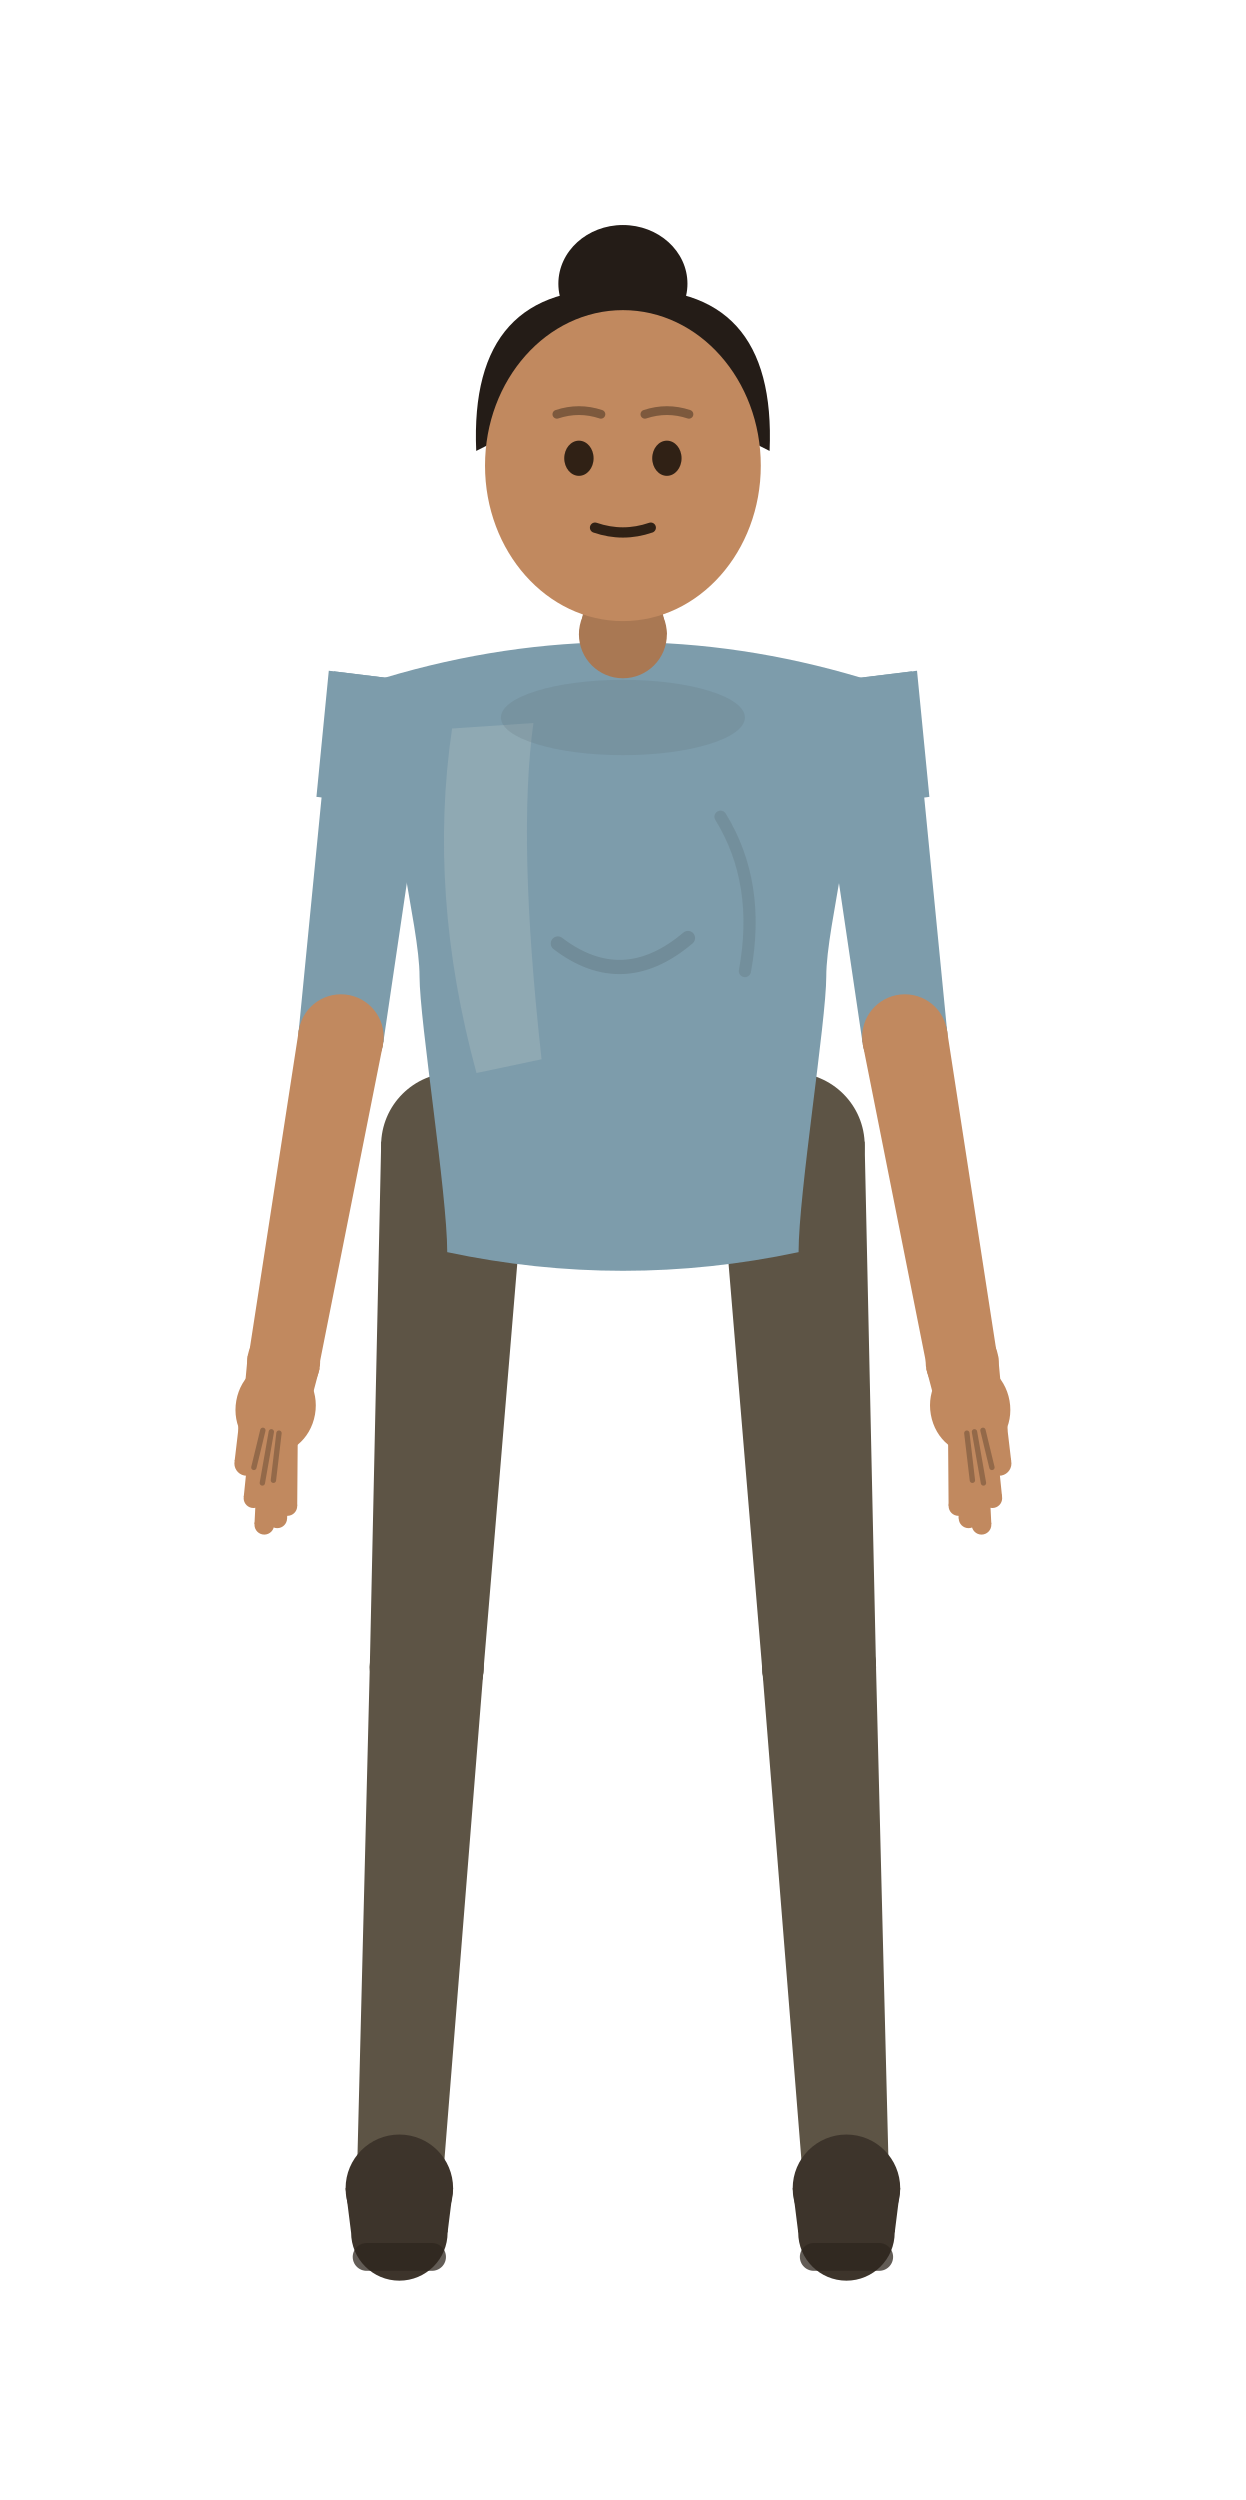
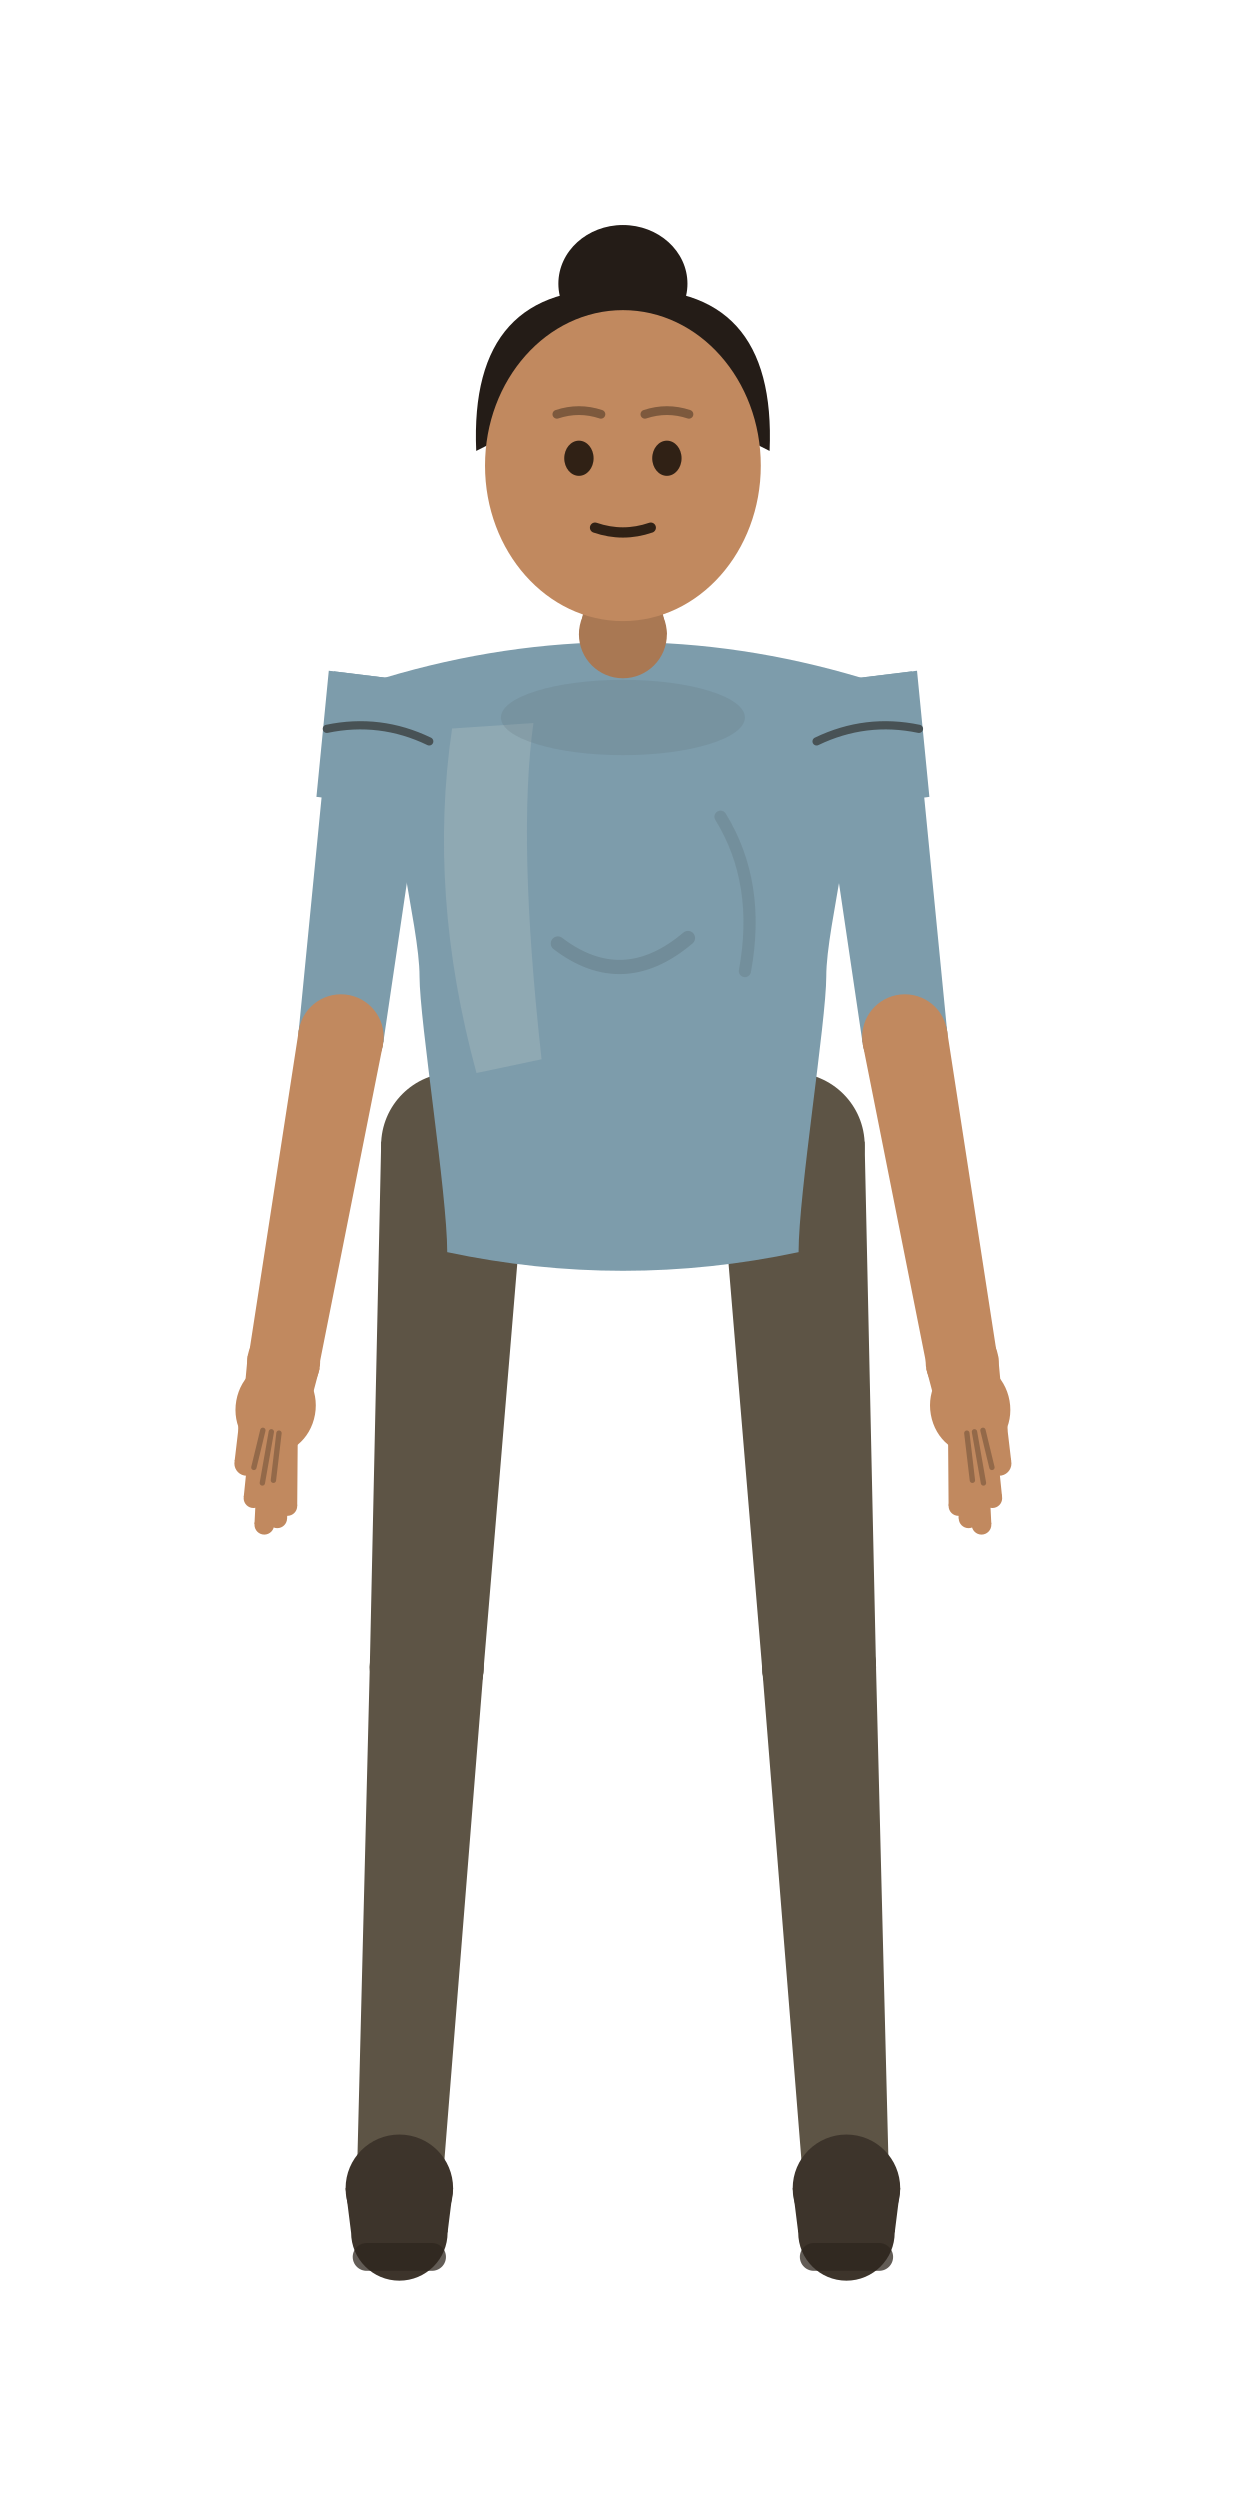
<svg xmlns="http://www.w3.org/2000/svg" class="nex-paperbook-figure" viewBox="-134.53 -247.39 269.06 539.93" role="img" aria-label="Paperbook character">
  <g class="pb-figure" data-view-axis="front">
    <g class="pb-limb" fill="#5d5445">
      <path d="M -52.2 -0.82 L -54.65 112 L -30.11 113.29 L -20.76 0.82 Z" />
      <circle cx="-36.48" cy="0" r="15.74" />
      <circle cx="-42.38" cy="112.65" r="12.29" />
    </g>
    <g class="pb-limb" fill="#5d5445">
      <path d="M 20.76 0.82 L 30.11 113.29 L 54.65 112 L 52.2 -0.82 Z" />
      <circle cx="36.48" cy="0" r="15.74" />
      <circle cx="42.38" cy="112.65" r="12.29" />
    </g>
    <g class="pb-top" fill="#7d9cab">
      <path d="M -51.36 -101.04 Q 0 -116.4 51.36 -101.04 C 51.36 -72.24 43.92 -48 43.92 -36.48 C 43.92 -26.88 37.94 10.37 37.94 23.04 Q 0 31.1 -37.94 23.04 C -37.94 10.37 -43.92 -26.88 -43.92 -36.48 C -43.92 -48 -51.36 -72.24 -51.36 -101.04 Z" />
    </g>
    <g class="pb-fold" fill="#a1b5bb">
      <path d="M -36.89 -90.05 Q -42.16 -54.34 -31.62 -15.65 L -17.57 -18.62 Q -22.84 -66.24 -19.32 -91.24 Z" opacity="0.5" />
    </g>
    <g class="pb-fold" fill="none">
      <path d="M -14.05 -43.62 Q 0 -32.91 14.05 -44.81" fill="none" stroke="#60747c" stroke-width="3.07" stroke-linecap="round" opacity="0.4" />
    </g>
    <g class="pb-fold" fill="none">
      <path d="M 21.08 -71 Q 29.87 -56.72 26.35 -37.67" fill="none" stroke="#60747c" stroke-width="2.64" stroke-linecap="round" opacity="0.32" />
    </g>
    <g class="pb-fold" fill="#60747c">
      <ellipse cx="0" cy="-92.43" rx="26.35" ry="8.14" opacity="0.22" />
    </g>
    <g class="pb-neck" fill="#a97853">
      <path d="M -7.92 -118.32 L -9.5 -110.4 L 9.5 -110.4 L 7.92 -118.32 Z" />
      <circle cx="0" cy="-118.32" r="7.92" />
      <circle cx="0" cy="-110.4" r="9.5" />
    </g>
    <g class="pb-hair" fill="#241c17">
      <path d="M -31.68 -150 Q -33.26 -186.43 0 -184.85 Q 33.26 -186.43 31.68 -150 Q 0 -166.47 -31.68 -150 Z" />
      <ellipse cx="0" cy="-186.12" rx="13.94" ry="12.67" />
    </g>
    <g class="pb-head" fill="#c1895f">
      <ellipse cx="0" cy="-146.83" rx="29.78" ry="33.58" />
    </g>
    <g class="pb-face">
      <path d="M 4.75 -157.92 Q 9.5 -159.5 14.26 -157.92" fill="none" stroke="#7d593d" stroke-width="1.9" stroke-linecap="round" />
      <path d="M -14.26 -157.92 Q -9.5 -159.5 -4.75 -157.92" fill="none" stroke="#7d593d" stroke-width="1.9" stroke-linecap="round" />
      <ellipse cx="9.5" cy="-148.42" rx="3.17" ry="3.8" fill="#302115" />
      <ellipse cx="-9.5" cy="-148.42" rx="3.17" ry="3.8" fill="#302115" />
      <path d="M -6.02 -133.43 Q 0 -131.36 6.02 -133.43" fill="none" stroke="#302115" stroke-width="2.22" stroke-linecap="round" />
    </g>
    <g class="pb-limb" fill="#7d9cab">
      <path d="M -62.41 -102.4 L -70.04 -24.55 L -51.74 -22.31 L -40.31 -99.68 Z" />
      <circle cx="-60.89" cy="-23.43" r="9.22" />
    </g>
    <g class="pb-sleeve" fill="#7d9cab">
      <path d="M -63.52 -102.53 L -66.19 -75.29 L -43.2 -72.47 L -39.2 -99.55 Z" />
    </g>
    <g class="pb-limb" fill="#7d9cab">
      <path d="M 40.31 -99.68 L 51.74 -22.31 L 70.04 -24.55 L 62.41 -102.4 Z" />
      <circle cx="60.89" cy="-23.43" r="9.22" />
    </g>
    <g class="pb-sleeve" fill="#7d9cab">
      <path d="M 39.2 -99.55 L 43.2 -72.47 L 66.19 -75.29 L 63.52 -102.53 Z" />
+     </g>
+     <g class="pb-detail" fill="none">
+       <path d="M -41.83 -87.27 Q -52.42 -92.38 -63.94 -89.98" stroke="#485255" stroke-width="1.78" stroke-linecap="round" />
+     </g>
+     <g class="pb-detail" fill="none">
+       <path d="M 63.94 -89.98 Q 52.42 -92.38 41.83 -87.27" stroke="#485255" stroke-width="1.78" stroke-linecap="round" />
    </g>
    <g class="pb-limb" fill="#5d5445">
      <path d="M -54.65 112 L -57.49 224.74 L -39.08 225.7 L -30.11 113.29 Z" />
      <circle cx="-42.38" cy="112.65" r="12.29" />
      <circle cx="-48.28" cy="225.22" r="9.22" />
    </g>
    <g class="pb-limb" fill="#5d5445">
      <path d="M 30.11 113.29 L 39.08 225.7 L 57.49 224.74 L 54.65 112 Z" />
      <circle cx="42.38" cy="112.65" r="12.29" />
      <circle cx="48.28" cy="225.22" r="9.22" />
    </g>
    <g class="pb-limb" fill="#c1895f">
      <path d="M -69.97 -25.03 L -80.83 45.45 L -65.71 48.12 L -51.81 -21.83 Z" />
      <circle cx="-60.89" cy="-23.43" r="9.22" />
      <circle cx="-73.27" cy="46.79" r="7.68" />
    </g>
    <g class="pb-limb" fill="#c1895f">
      <path d="M 51.81 -21.83 L 65.71 48.12 L 80.83 45.45 L 69.97 -25.03 Z" />
      <circle cx="60.89" cy="-23.43" r="9.22" />
      <circle cx="73.27" cy="46.79" r="7.68" />
    </g>
    <g class="pb-hand" fill="#c1895f">
      <path d="M -81.03 45.42 L -81.95 55.39 L -68.06 57.84 L -65.51 48.15 Z" />
      <circle cx="-73.27" cy="46.79" r="7.88" />
      <circle cx="-75" cy="56.62" r="7.05" />
      <ellipse cx="-75" cy="56.62" rx="9.95" ry="8.63" transform="rotate(100 -75 56.62)" />
      <path d="M -82.96 60.5 L -83.86 68.15 L -78.66 69.22 L -76.46 61.85 Z" />
      <circle cx="-79.71" cy="61.18" r="3.32" />
      <circle cx="-81.26" cy="68.68" r="2.65" />
      <path d="M -80.39 61.16 L -81.89 75.89 L -77.69 76.47 L -75.13 61.88 Z" />
      <circle cx="-77.76" cy="61.52" r="2.65" />
      <circle cx="-79.79" cy="76.18" r="2.12" />
      <path d="M -78.57 61.64 L -79.57 81.76 L -75.33 82.09 L -73.28 62.04 Z" />
      <circle cx="-75.93" cy="61.84" r="2.65" />
      <circle cx="-77.45" cy="81.92" r="2.12" />
      <path d="M -76.93 62.08 L -76.77 80.49 L -72.53 80.57 L -71.62 62.19 Z" />
      <circle cx="-74.28" cy="62.13" r="2.65" />
      <circle cx="-74.65" cy="80.53" r="2.12" />
      <path d="M -75.52 62.45 L -74.58 77.93 L -70.34 77.82 L -70.22 62.31 Z" />
      <circle cx="-72.87" cy="62.38" r="2.65" />
      <circle cx="-72.46" cy="77.87" r="2.12" />
    </g>
    <g class="pb-hand" fill="#c1895f">
      <path d="M 65.51 48.15 L 68.06 57.84 L 81.95 55.39 L 81.03 45.42 Z" />
      <circle cx="73.27" cy="46.79" r="7.88" />
      <circle cx="75" cy="56.62" r="7.05" />
      <ellipse cx="75" cy="56.62" rx="9.95" ry="8.63" transform="rotate(80 75 56.62)" />
      <path d="M 76.46 61.85 L 78.66 69.22 L 83.86 68.15 L 82.96 60.5 Z" />
      <circle cx="79.71" cy="61.18" r="3.32" />
      <circle cx="81.26" cy="68.68" r="2.65" />
      <path d="M 75.13 61.88 L 77.69 76.47 L 81.89 75.89 L 80.39 61.16 Z" />
      <circle cx="77.76" cy="61.52" r="2.65" />
      <circle cx="79.79" cy="76.18" r="2.12" />
      <path d="M 73.28 62.04 L 75.33 82.09 L 79.57 81.76 L 78.57 61.64 Z" />
      <circle cx="75.93" cy="61.84" r="2.65" />
      <circle cx="77.45" cy="81.92" r="2.12" />
      <path d="M 71.62 62.19 L 72.53 80.57 L 76.77 80.49 L 76.93 62.08 Z" />
      <circle cx="74.28" cy="62.13" r="2.65" />
      <circle cx="74.65" cy="80.53" r="2.12" />
      <path d="M 70.22 62.31 L 70.34 77.82 L 74.58 77.93 L 75.52 62.45 Z" />
      <circle cx="72.87" cy="62.38" r="2.65" />
      <circle cx="72.46" cy="77.87" r="2.12" />
    </g>
    <g class="pb-detail" fill="none">
      <path d="M -77.76 61.52 L -79.7 69.53" fill="none" stroke="#664933" stroke-width="1.16" stroke-linecap="round" opacity="0.5" />
      <path d="M -75.93 61.84 L -77.87 72.89" fill="none" stroke="#664933" stroke-width="1.16" stroke-linecap="round" opacity="0.5" />
      <path d="M -74.28 62.13 L -75.48 72.31" fill="none" stroke="#664933" stroke-width="1.16" stroke-linecap="round" opacity="0.5" />
    </g>
    <g class="pb-detail" fill="none">
      <path d="M 77.76 61.52 L 79.7 69.53" fill="none" stroke="#664933" stroke-width="1.16" stroke-linecap="round" opacity="0.5" />
      <path d="M 75.93 61.84 L 77.87 72.89" fill="none" stroke="#664933" stroke-width="1.16" stroke-linecap="round" opacity="0.5" />
      <path d="M 74.28 62.13 L 75.48 72.31" fill="none" stroke="#664933" stroke-width="1.16" stroke-linecap="round" opacity="0.5" />
    </g>
    <g class="pb-foot" fill="#3d342b">
      <path d="M -59.9 225.22 L -58.71 234.75 L -37.86 234.75 L -36.67 225.22 Z" />
      <circle cx="-48.28" cy="225.22" r="11.61" />
      <circle cx="-48.28" cy="234.75" r="10.42" />
    </g>
    <g class="pb-foot" fill="#2e261e">
      <path d="M -55.35 240.04 L -41.22 240.04" stroke="#2e261e" stroke-width="6.01" stroke-linecap="round" fill="none" opacity="0.75" />
    </g>
    <g class="pb-foot" fill="#3d342b">
      <path d="M 36.67 225.22 L 37.86 234.75 L 58.71 234.75 L 59.9 225.22 Z" />
      <circle cx="48.28" cy="225.22" r="11.61" />
      <circle cx="48.28" cy="234.75" r="10.42" />
    </g>
    <g class="pb-foot" fill="#2e261e">
      <path d="M 41.22 240.04 L 55.35 240.04" stroke="#2e261e" stroke-width="6.01" stroke-linecap="round" fill="none" opacity="0.75" />
    </g>
  </g>
</svg>
